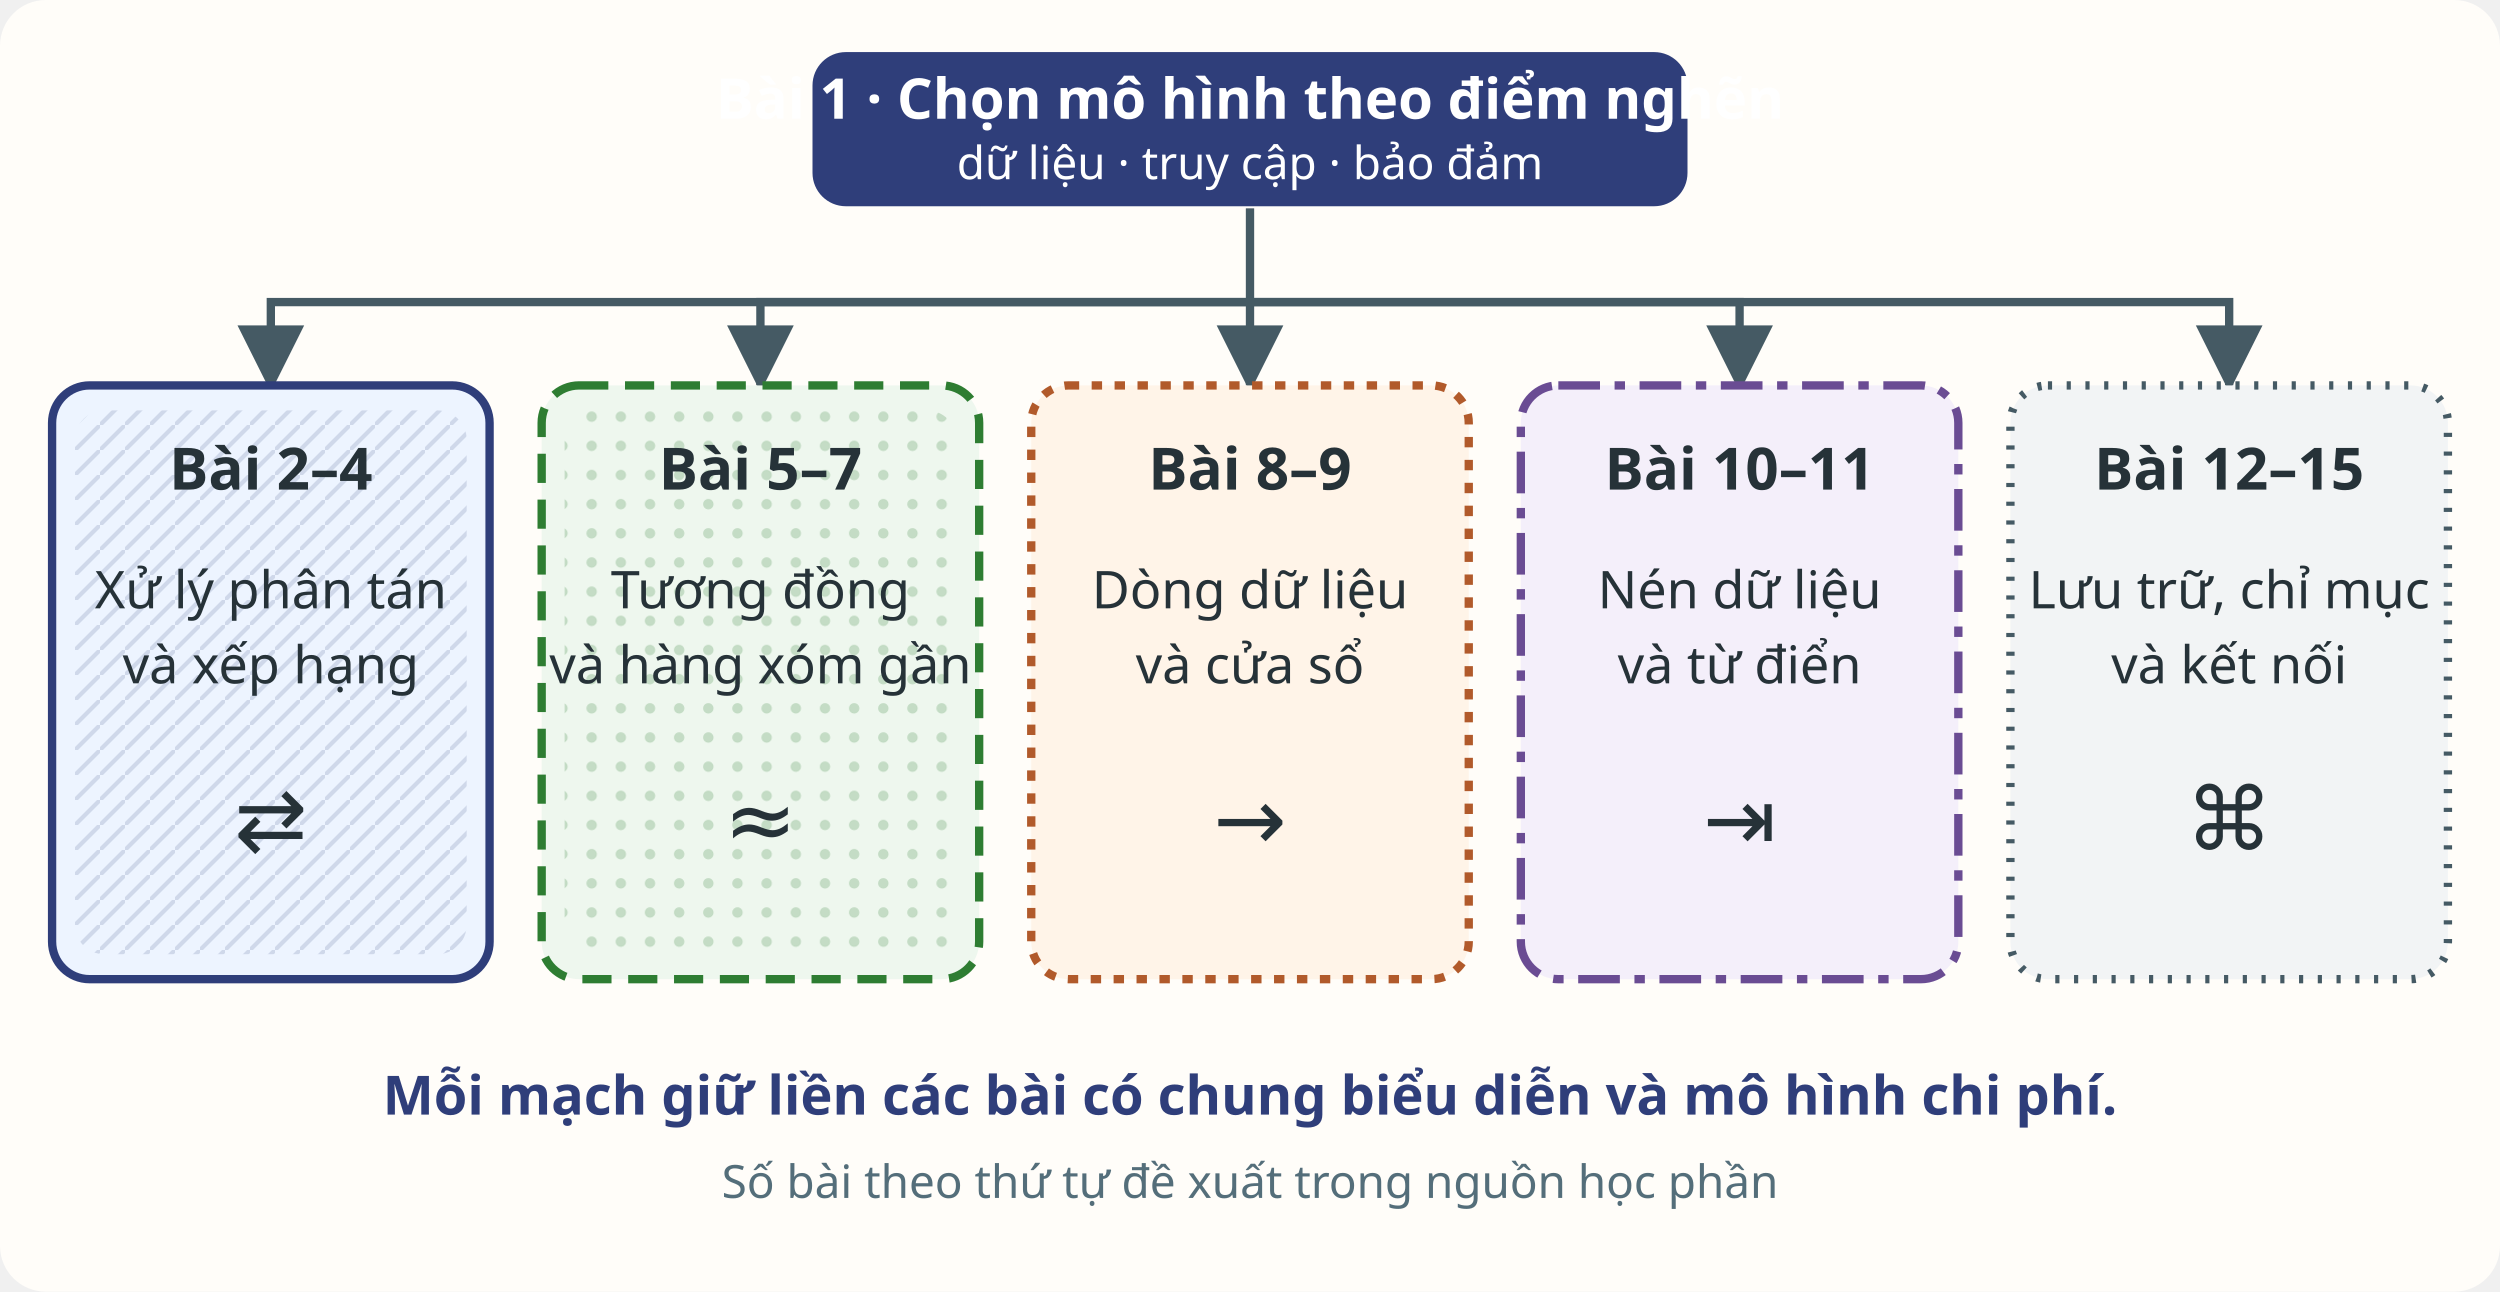
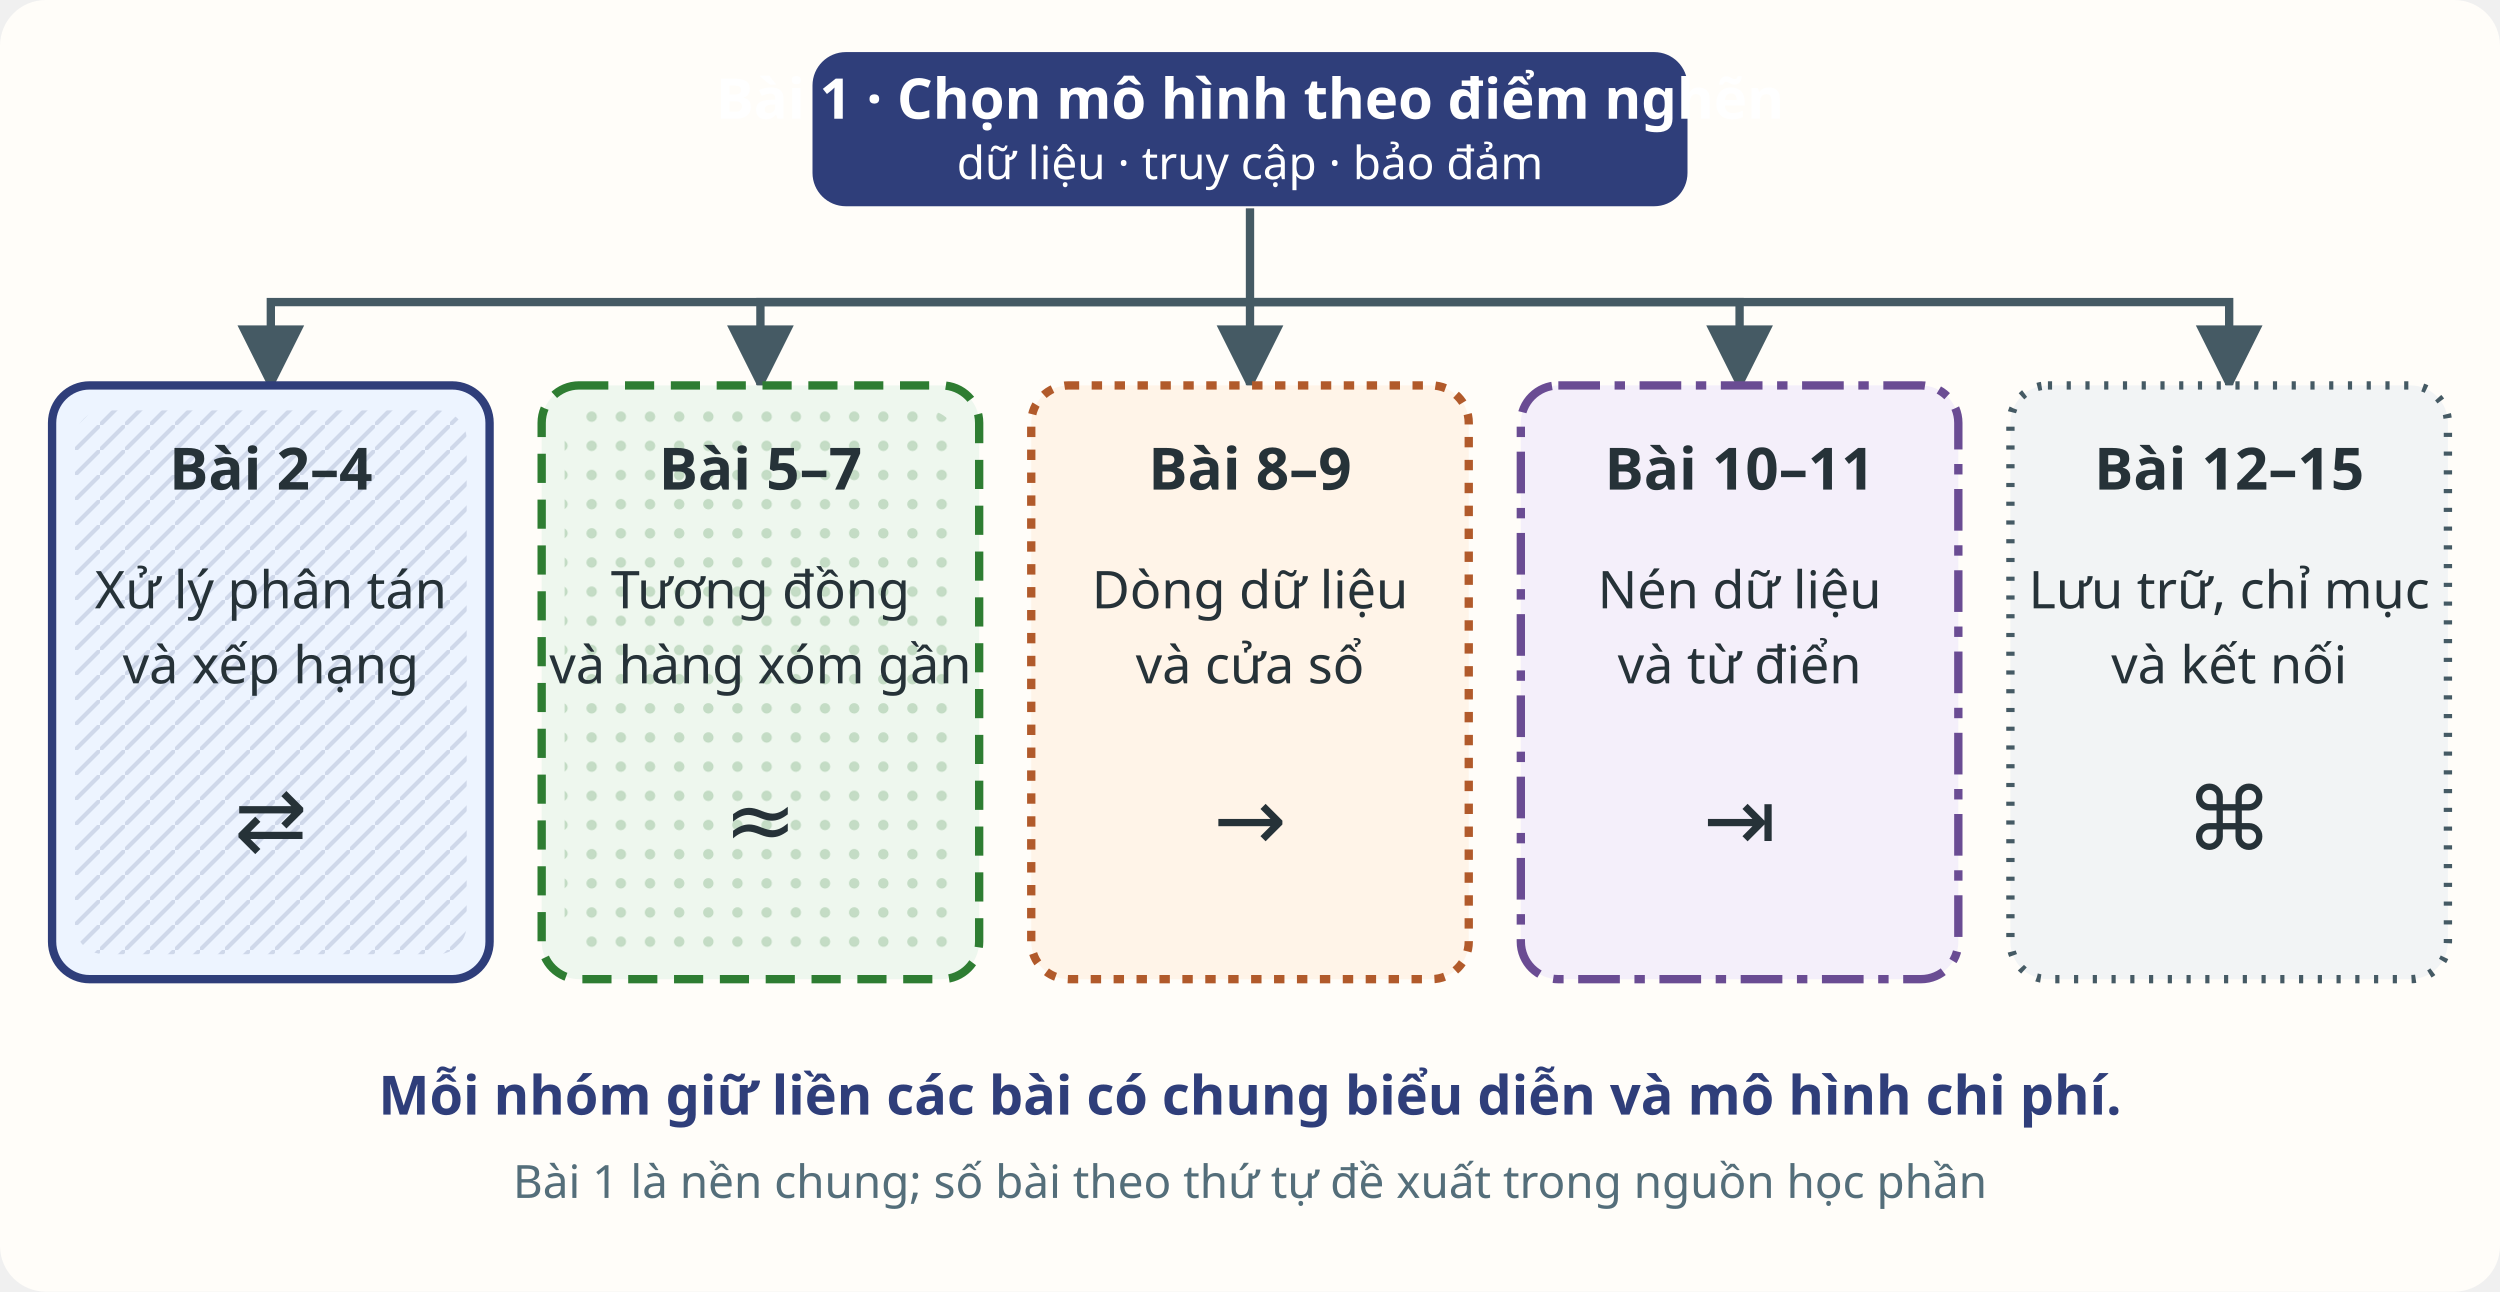
<svg xmlns="http://www.w3.org/2000/svg" viewBox="0 0 1200 620" role="img" aria-labelledby="title desc">
  <defs>
    <marker id="arr" viewBox="0 0 10 10" refX="9" refY="5" markerWidth="8" markerHeight="8" orient="auto">
      <path d="M0 0l10 5-10 5z" fill="#455a64" />
    </marker>
    <pattern id="stripe" width="12" height="12" patternUnits="userSpaceOnUse">
      <path d="M0 12L12 0" stroke="#2f3e7a" stroke-width="2" />
    </pattern>
    <pattern id="dot" width="14" height="14" patternUnits="userSpaceOnUse">
      <circle cx="4" cy="4" r="2.5" fill="#2e7d32" />
    </pattern>
  </defs>
  <rect width="1200" height="620" rx="22" fill="#fffdf9" />
  <rect x="390" y="25" width="420" height="74" rx="16" fill="#2f3e7a" />
  <text x="600" y="57" font-family="sans-serif" font-size="27" text-anchor="middle" font-weight="700" fill="white">Bài 1 · Chọn mô hình theo điểm nghẽn</text>
  <text x="600" y="86" font-family="sans-serif" font-size="22" text-anchor="middle" fill="white">dữ liệu · truy cập · bảo đảm</text>
  <g stroke="#455a64" stroke-width="4" fill="none" marker-end="url(#arr)">
    <path d="M600 100V145H130V185" />
    <path d="M600 145H365V185" />
    <path d="M600 145V185" />
    <path d="M600 145H835V185" />
    <path d="M600 145H1070V185" />
  </g>
  <g font-family="sans-serif" text-anchor="middle">
    <g stroke-width="4">
      <rect x="25" y="185" width="210" height="285" rx="18" fill="#edf4ff" stroke="#2f3e7a" />
      <rect x="260" y="185" width="210" height="285" rx="18" fill="#eef7ee" stroke="#2e7d32" stroke-dasharray="14 8" />
      <rect x="495" y="185" width="210" height="285" rx="18" fill="#fff4e8" stroke="#b15a2b" stroke-dasharray="5 6" />
      <rect x="730" y="185" width="210" height="285" rx="18" fill="#f4effa" stroke="#6a4c93" stroke-dasharray="20 7 5 7" />
      <rect x="965" y="185" width="210" height="285" rx="18" fill="#f2f4f5" stroke="#455a64" stroke-dasharray="2 7" />
    </g>
    <rect x="36" y="197" width="188" height="261" rx="14" fill="url(#stripe)" fill-opacity=".16" />
    <rect x="271" y="197" width="188" height="261" rx="14" fill="url(#dot)" fill-opacity=".22" />
    <g fill="#263238">
      <text x="130" y="235" font-size="28" font-weight="700">Bài 2–4</text>
      <text x="130" y="292" font-size="25">Xử lý phân tán</text>
      <text x="130" y="328" font-size="25">và xếp hạng</text>
      <text x="130" y="408" font-size="42">⇄</text>
      <text x="365" y="235" font-size="28" font-weight="700">Bài 5–7</text>
      <text x="365" y="292" font-size="25">Tương đồng</text>
      <text x="365" y="328" font-size="25">và hàng xóm gần</text>
      <text x="365" y="408" font-size="42">≈</text>
      <text x="600" y="235" font-size="28" font-weight="700">Bài 8–9</text>
      <text x="600" y="292" font-size="25">Dòng dữ liệu</text>
      <text x="600" y="328" font-size="25">và cửa sổ</text>
      <text x="600" y="408" font-size="42">→</text>
      <text x="835" y="235" font-size="28" font-weight="700">Bài 10–11</text>
      <text x="835" y="292" font-size="25">Nén dữ liệu</text>
      <text x="835" y="328" font-size="25">và từ điển</text>
      <text x="835" y="408" font-size="42">⇥</text>
      <text x="1070" y="235" font-size="28" font-weight="700">Bài 12–15</text>
      <text x="1070" y="292" font-size="25">Lưu trữ, chỉ mục</text>
      <text x="1070" y="328" font-size="25">và kết nối</text>
      <text x="1070" y="408" font-size="42">⌘</text>
    </g>
-     <text x="600" y="535" font-size="26" font-weight="700" fill="#2f3e7a">Mỗi mạch giữ liền các bài có chung biểu diễn và mô hình chi phí.</text>
-     <text x="600" y="575" font-size="22" fill="#546e7a">Số bài theo thứ tự đề xuất trong nguồn học phần</text>
+     <text x="600" y="535" font-size="26" font-weight="700" fill="#2f3e7a">Mỗi nhóm giữ liền các bài có chung biểu diễn và mô hình chi phí.</text>
+     <text x="600" y="575" font-size="22" fill="#546e7a">Bài 1 là nền chung; số bài theo thứ tự đề xuất trong nguồn học phần</text>
  </g>
</svg>
